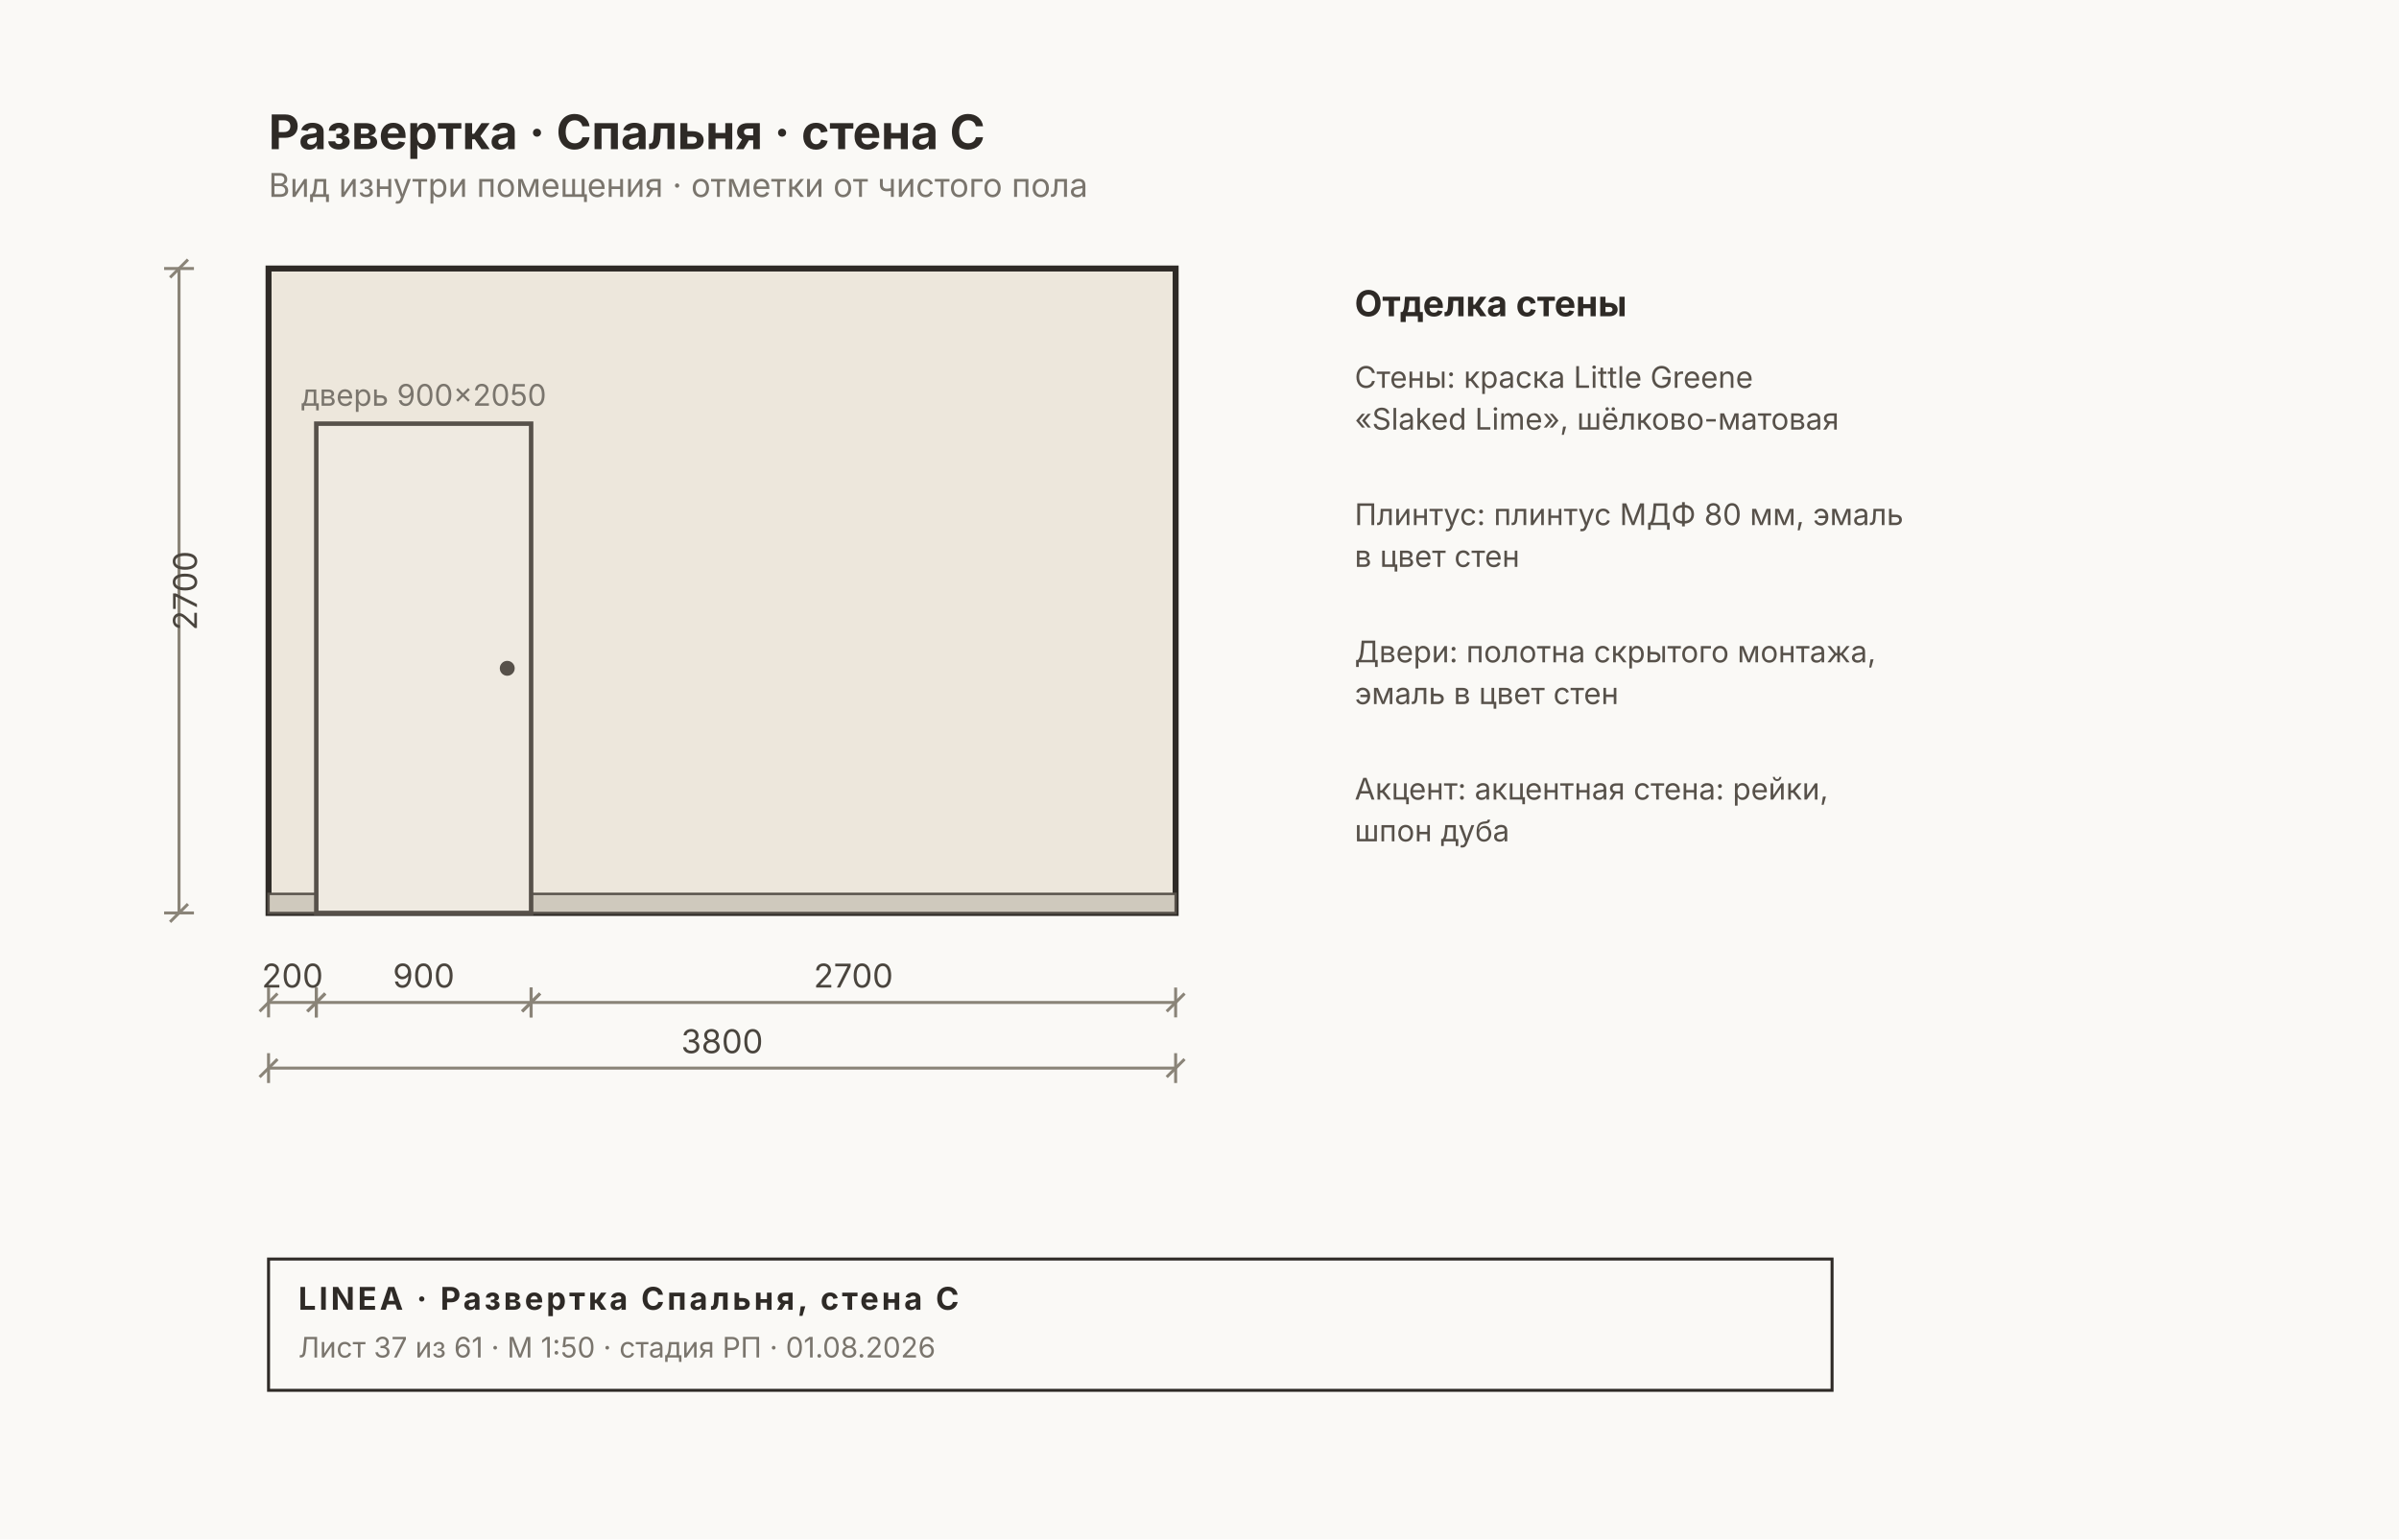
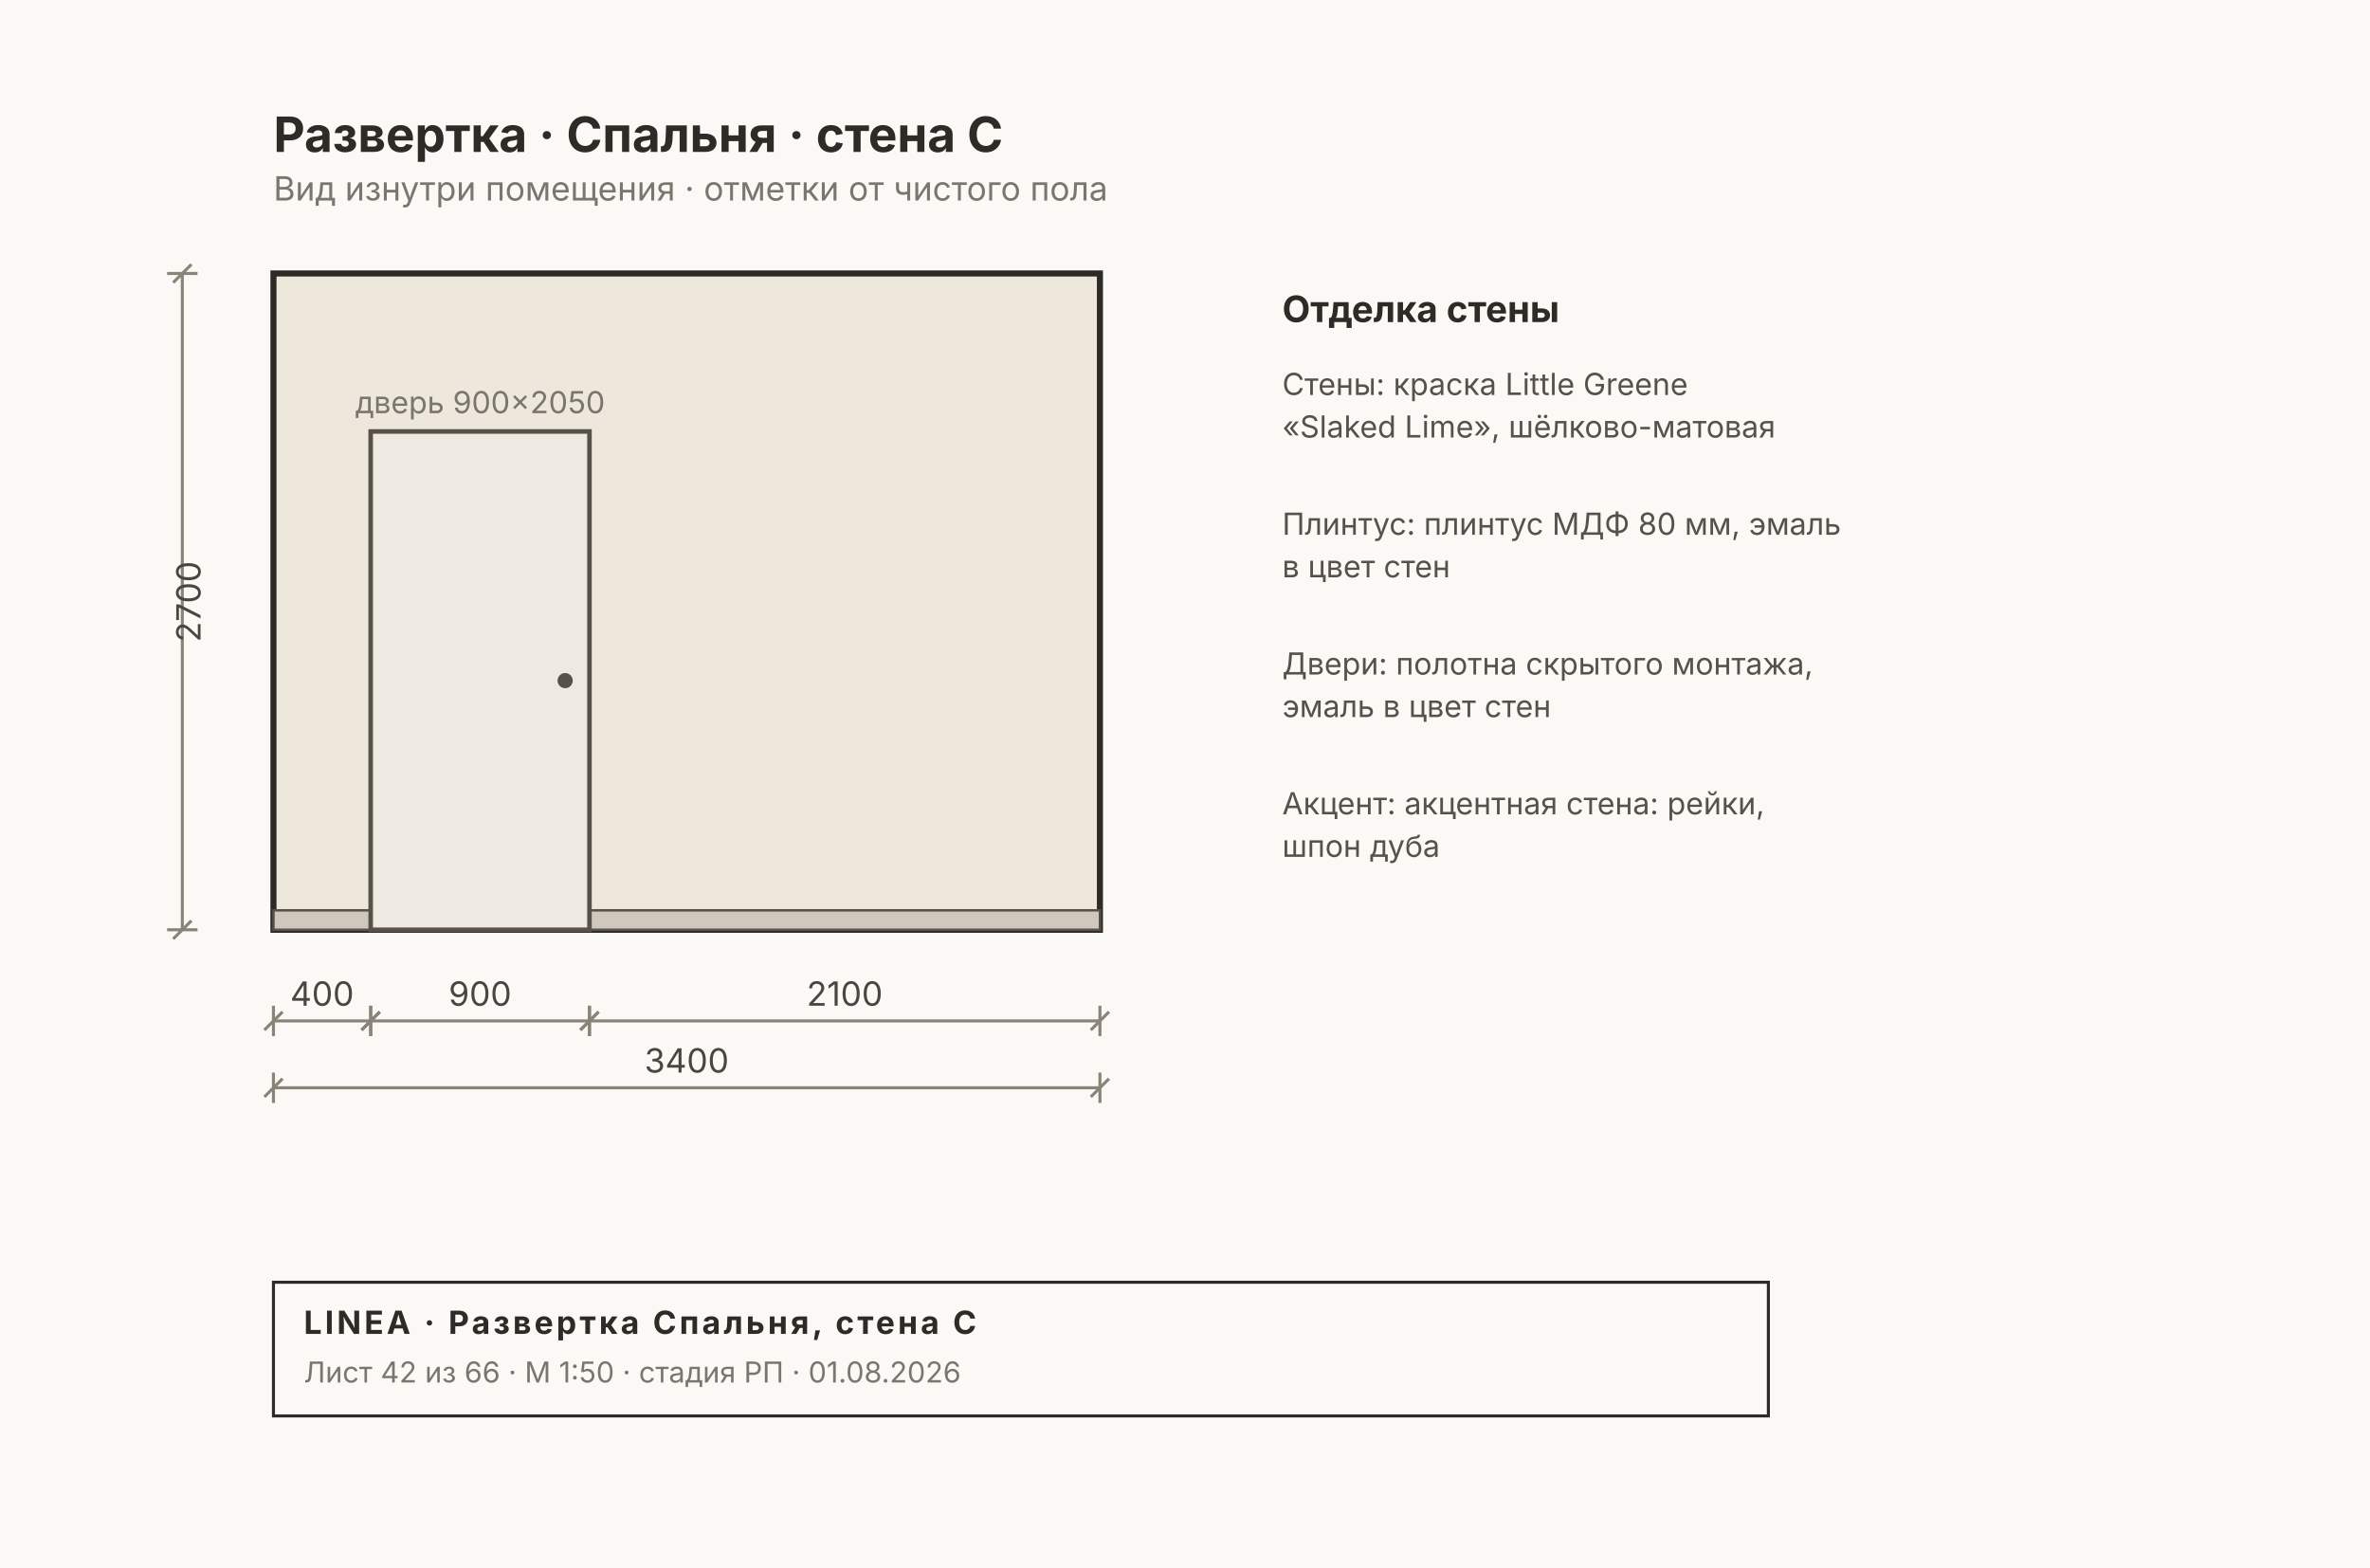
- <svg xmlns="http://www.w3.org/2000/svg" width="804" height="516" viewBox="0 0 804 516" font-family="Inter, &quot;Helvetica Neue&quot;, Arial, sans-serif">
-   <rect width="804" height="516" fill="#FAF9F6" />
-   <rect x="90" y="90" width="304" height="216" fill="#EDE7DC" stroke="#2E2A26" stroke-width="2" />
-   <rect x="90" y="299.6" width="304" height="6.4" fill="#CFC9BD" stroke="#57514A" stroke-width="0.8" />
-   <rect x="106" y="142" width="72" height="164" fill="#EFEAE1" stroke="#57514A" stroke-width="1.5" />
-   <circle cx="170" cy="224" r="2.5" fill="#57514A" />
-   <text x="142" y="136" font-size="10" fill="#7A756D" text-anchor="middle">дверь 900×2050</text>
+ <svg xmlns="http://www.w3.org/2000/svg" width="780" height="516" viewBox="0 0 780 516" font-family="Inter, &quot;Helvetica Neue&quot;, Arial, sans-serif">
+   <rect width="780" height="516" fill="#FAF9F6" />
+   <rect x="90" y="90" width="272" height="216" fill="#EDE7DC" stroke="#2E2A26" stroke-width="2" />
+   <rect x="90" y="299.6" width="272" height="6.4" fill="#CFC9BD" stroke="#57514A" stroke-width="0.8" />
+   <rect x="122" y="142" width="72" height="164" fill="#EFEAE1" stroke="#57514A" stroke-width="1.5" />
+   <circle cx="186" cy="224" r="2.5" fill="#57514A" />
+   <text x="158" y="136" font-size="10" fill="#7A756D" text-anchor="middle">дверь 900×2050</text>
  <g stroke="#8A8478" stroke-width="1" fill="none">
-     <line x1="90" y1="336" x2="106" y2="336" />
+     <line x1="90" y1="336" x2="122" y2="336" />
    <line x1="90" y1="331" x2="90" y2="341" />
-     <line x1="106" y1="331" x2="106" y2="341" />
+     <line x1="122" y1="331" x2="122" y2="341" />
    <line x1="87" y1="339" x2="93" y2="333" />
-     <line x1="103" y1="339" x2="109" y2="333" />
+     <line x1="119" y1="339" x2="125" y2="333" />
  </g>
-   <text x="98" y="331" font-size="11" fill="#4A453E" text-anchor="middle">200</text>
+   <text x="106" y="331" font-size="11" fill="#4A453E" text-anchor="middle">400</text>
  <g stroke="#8A8478" stroke-width="1" fill="none">
-     <line x1="106" y1="336" x2="178" y2="336" />
-     <line x1="106" y1="331" x2="106" y2="341" />
-     <line x1="178" y1="331" x2="178" y2="341" />
-     <line x1="103" y1="339" x2="109" y2="333" />
-     <line x1="175" y1="339" x2="181" y2="333" />
+     <line x1="122" y1="336" x2="194" y2="336" />
+     <line x1="122" y1="331" x2="122" y2="341" />
+     <line x1="194" y1="331" x2="194" y2="341" />
+     <line x1="119" y1="339" x2="125" y2="333" />
+     <line x1="191" y1="339" x2="197" y2="333" />
  </g>
-   <text x="142" y="331" font-size="11" fill="#4A453E" text-anchor="middle">900</text>
+   <text x="158" y="331" font-size="11" fill="#4A453E" text-anchor="middle">900</text>
  <g stroke="#8A8478" stroke-width="1" fill="none">
-     <line x1="178" y1="336" x2="394" y2="336" />
-     <line x1="178" y1="331" x2="178" y2="341" />
-     <line x1="394" y1="331" x2="394" y2="341" />
-     <line x1="175" y1="339" x2="181" y2="333" />
-     <line x1="391" y1="339" x2="397" y2="333" />
+     <line x1="194" y1="336" x2="362" y2="336" />
+     <line x1="194" y1="331" x2="194" y2="341" />
+     <line x1="362" y1="331" x2="362" y2="341" />
+     <line x1="191" y1="339" x2="197" y2="333" />
+     <line x1="359" y1="339" x2="365" y2="333" />
  </g>
-   <text x="286" y="331" font-size="11" fill="#4A453E" text-anchor="middle">2700</text>
+   <text x="278" y="331" font-size="11" fill="#4A453E" text-anchor="middle">2100</text>
  <g stroke="#8A8478" stroke-width="1" fill="none">
-     <line x1="90" y1="358" x2="394" y2="358" />
+     <line x1="90" y1="358" x2="362" y2="358" />
    <line x1="90" y1="353" x2="90" y2="363" />
-     <line x1="394" y1="353" x2="394" y2="363" />
+     <line x1="362" y1="353" x2="362" y2="363" />
    <line x1="87" y1="361" x2="93" y2="355" />
-     <line x1="391" y1="361" x2="397" y2="355" />
+     <line x1="359" y1="361" x2="365" y2="355" />
  </g>
-   <text x="242" y="353" font-size="11" fill="#4A453E" text-anchor="middle">3800</text>
+   <text x="226" y="353" font-size="11" fill="#4A453E" text-anchor="middle">3400</text>
  <g stroke="#8A8478" stroke-width="1" fill="none">
    <line x1="60" y1="90" x2="60" y2="306" />
    <line x1="55" y1="90" x2="65" y2="90" />
    <line x1="55" y1="306" x2="65" y2="306" />
    <line x1="57" y1="93" x2="63" y2="87" />
    <line x1="57" y1="309" x2="63" y2="303" />
  </g>
  <text x="66" y="198" font-size="11" fill="#4A453E" transform="rotate(-90 66 198)" text-anchor="middle">2700</text>
-   <text x="454" y="106" font-size="12" font-weight="700" fill="#2E2A26">Отделка стены</text>
-   <text x="454" y="130" font-size="10" fill="#57514A">Стены: краска Little Greene</text>
-   <text x="454" y="144" font-size="10" fill="#57514A">«Slaked Lime», шёлково-матовая</text>
-   <text x="454" y="176" font-size="10" fill="#57514A">Плинтус: плинтус МДФ 80 мм, эмаль</text>
-   <text x="454" y="190" font-size="10" fill="#57514A">в цвет стен</text>
-   <text x="454" y="222" font-size="10" fill="#57514A">Двери: полотна скрытого монтажа,</text>
-   <text x="454" y="236" font-size="10" fill="#57514A">эмаль в цвет стен</text>
-   <text x="454" y="268" font-size="10" fill="#57514A">Акцент: акцентная стена: рейки,</text>
-   <text x="454" y="282" font-size="10" fill="#57514A">шпон дуба</text>
+   <text x="422" y="106" font-size="12" font-weight="700" fill="#2E2A26">Отделка стены</text>
+   <text x="422" y="130" font-size="10" fill="#57514A">Стены: краска Little Greene</text>
+   <text x="422" y="144" font-size="10" fill="#57514A">«Slaked Lime», шёлково-матовая</text>
+   <text x="422" y="176" font-size="10" fill="#57514A">Плинтус: плинтус МДФ 80 мм, эмаль</text>
+   <text x="422" y="190" font-size="10" fill="#57514A">в цвет стен</text>
+   <text x="422" y="222" font-size="10" fill="#57514A">Двери: полотна скрытого монтажа,</text>
+   <text x="422" y="236" font-size="10" fill="#57514A">эмаль в цвет стен</text>
+   <text x="422" y="268" font-size="10" fill="#57514A">Акцент: акцентная стена: рейки,</text>
+   <text x="422" y="282" font-size="10" fill="#57514A">шпон дуба</text>
  <text x="90" y="50" font-size="16" font-weight="700" fill="#2E2A26">Развертка · Спальня · стена C</text>
  <text x="90" y="66" font-size="11" fill="#7A756D">Вид изнутри помещения · отметки от чистого пола</text>
  <g>
-     <rect x="90" y="422" width="524" height="44" fill="none" stroke="#2E2A26" stroke-width="1" />
+     <rect x="90" y="422" width="492" height="44" fill="none" stroke="#2E2A26" stroke-width="1" />
    <text x="100" y="439" font-size="10.5" font-weight="700" fill="#2E2A26" letter-spacing="1">LINEA · Развертка Спальня, стена C</text>
-     <text x="100" y="455" font-size="9.5" fill="#7A756D">Лист 37 из 61 · М 1:50 · стадия РП · 01.08.2026</text>
+     <text x="100" y="455" font-size="9.5" fill="#7A756D">Лист 42 из 66 · М 1:50 · стадия РП · 01.08.2026</text>
  </g>
</svg>
